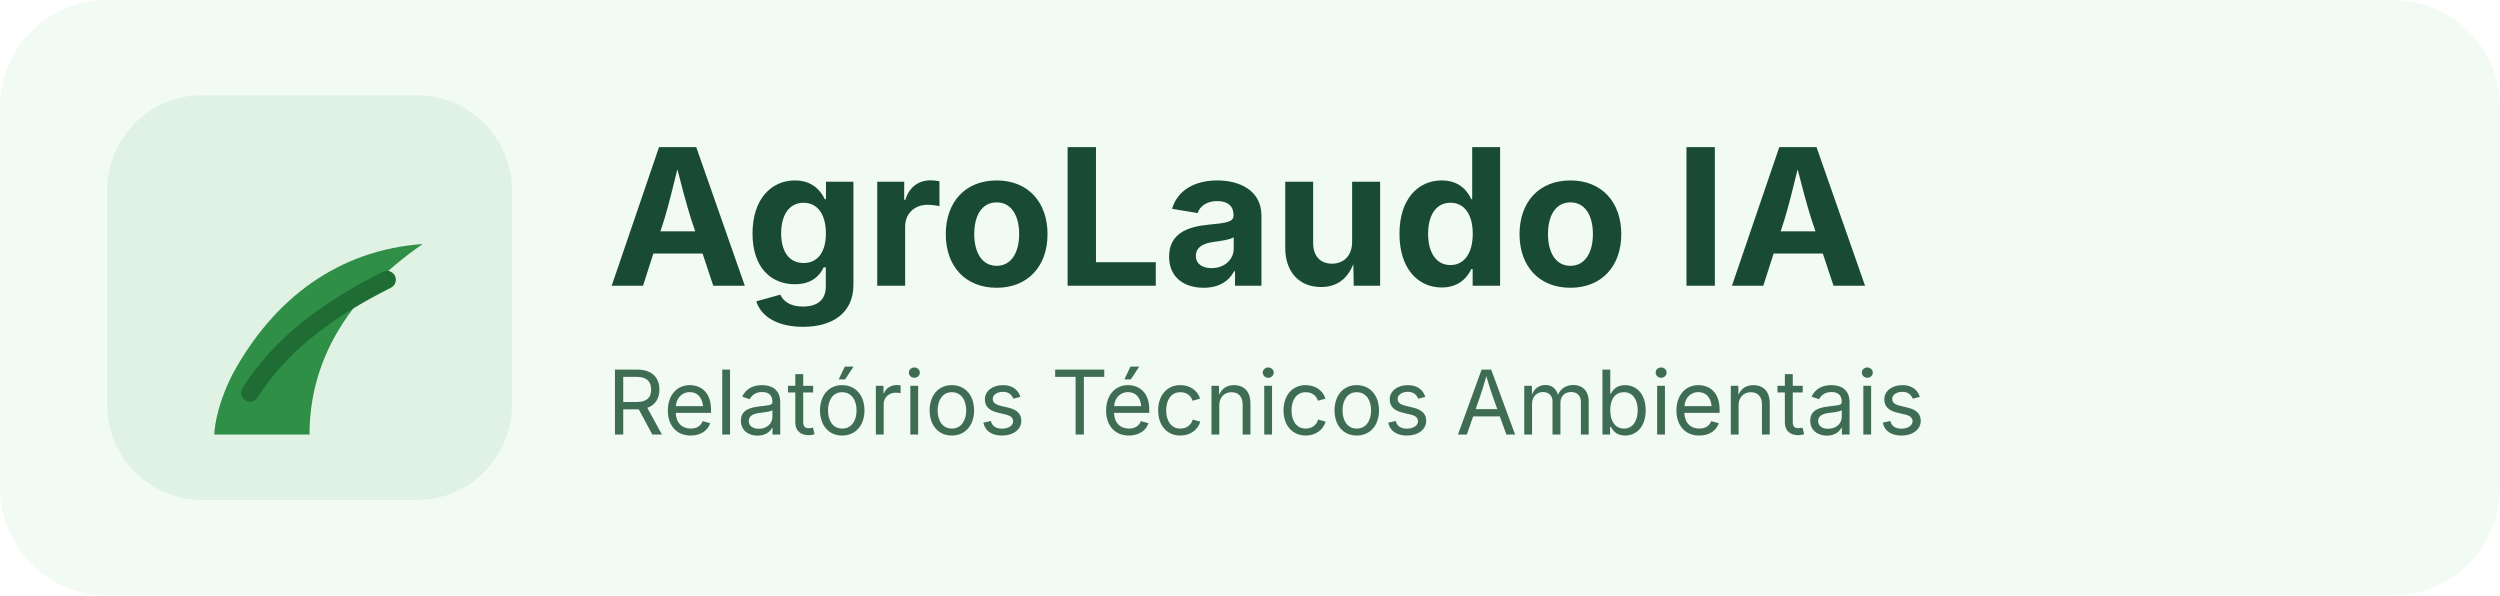
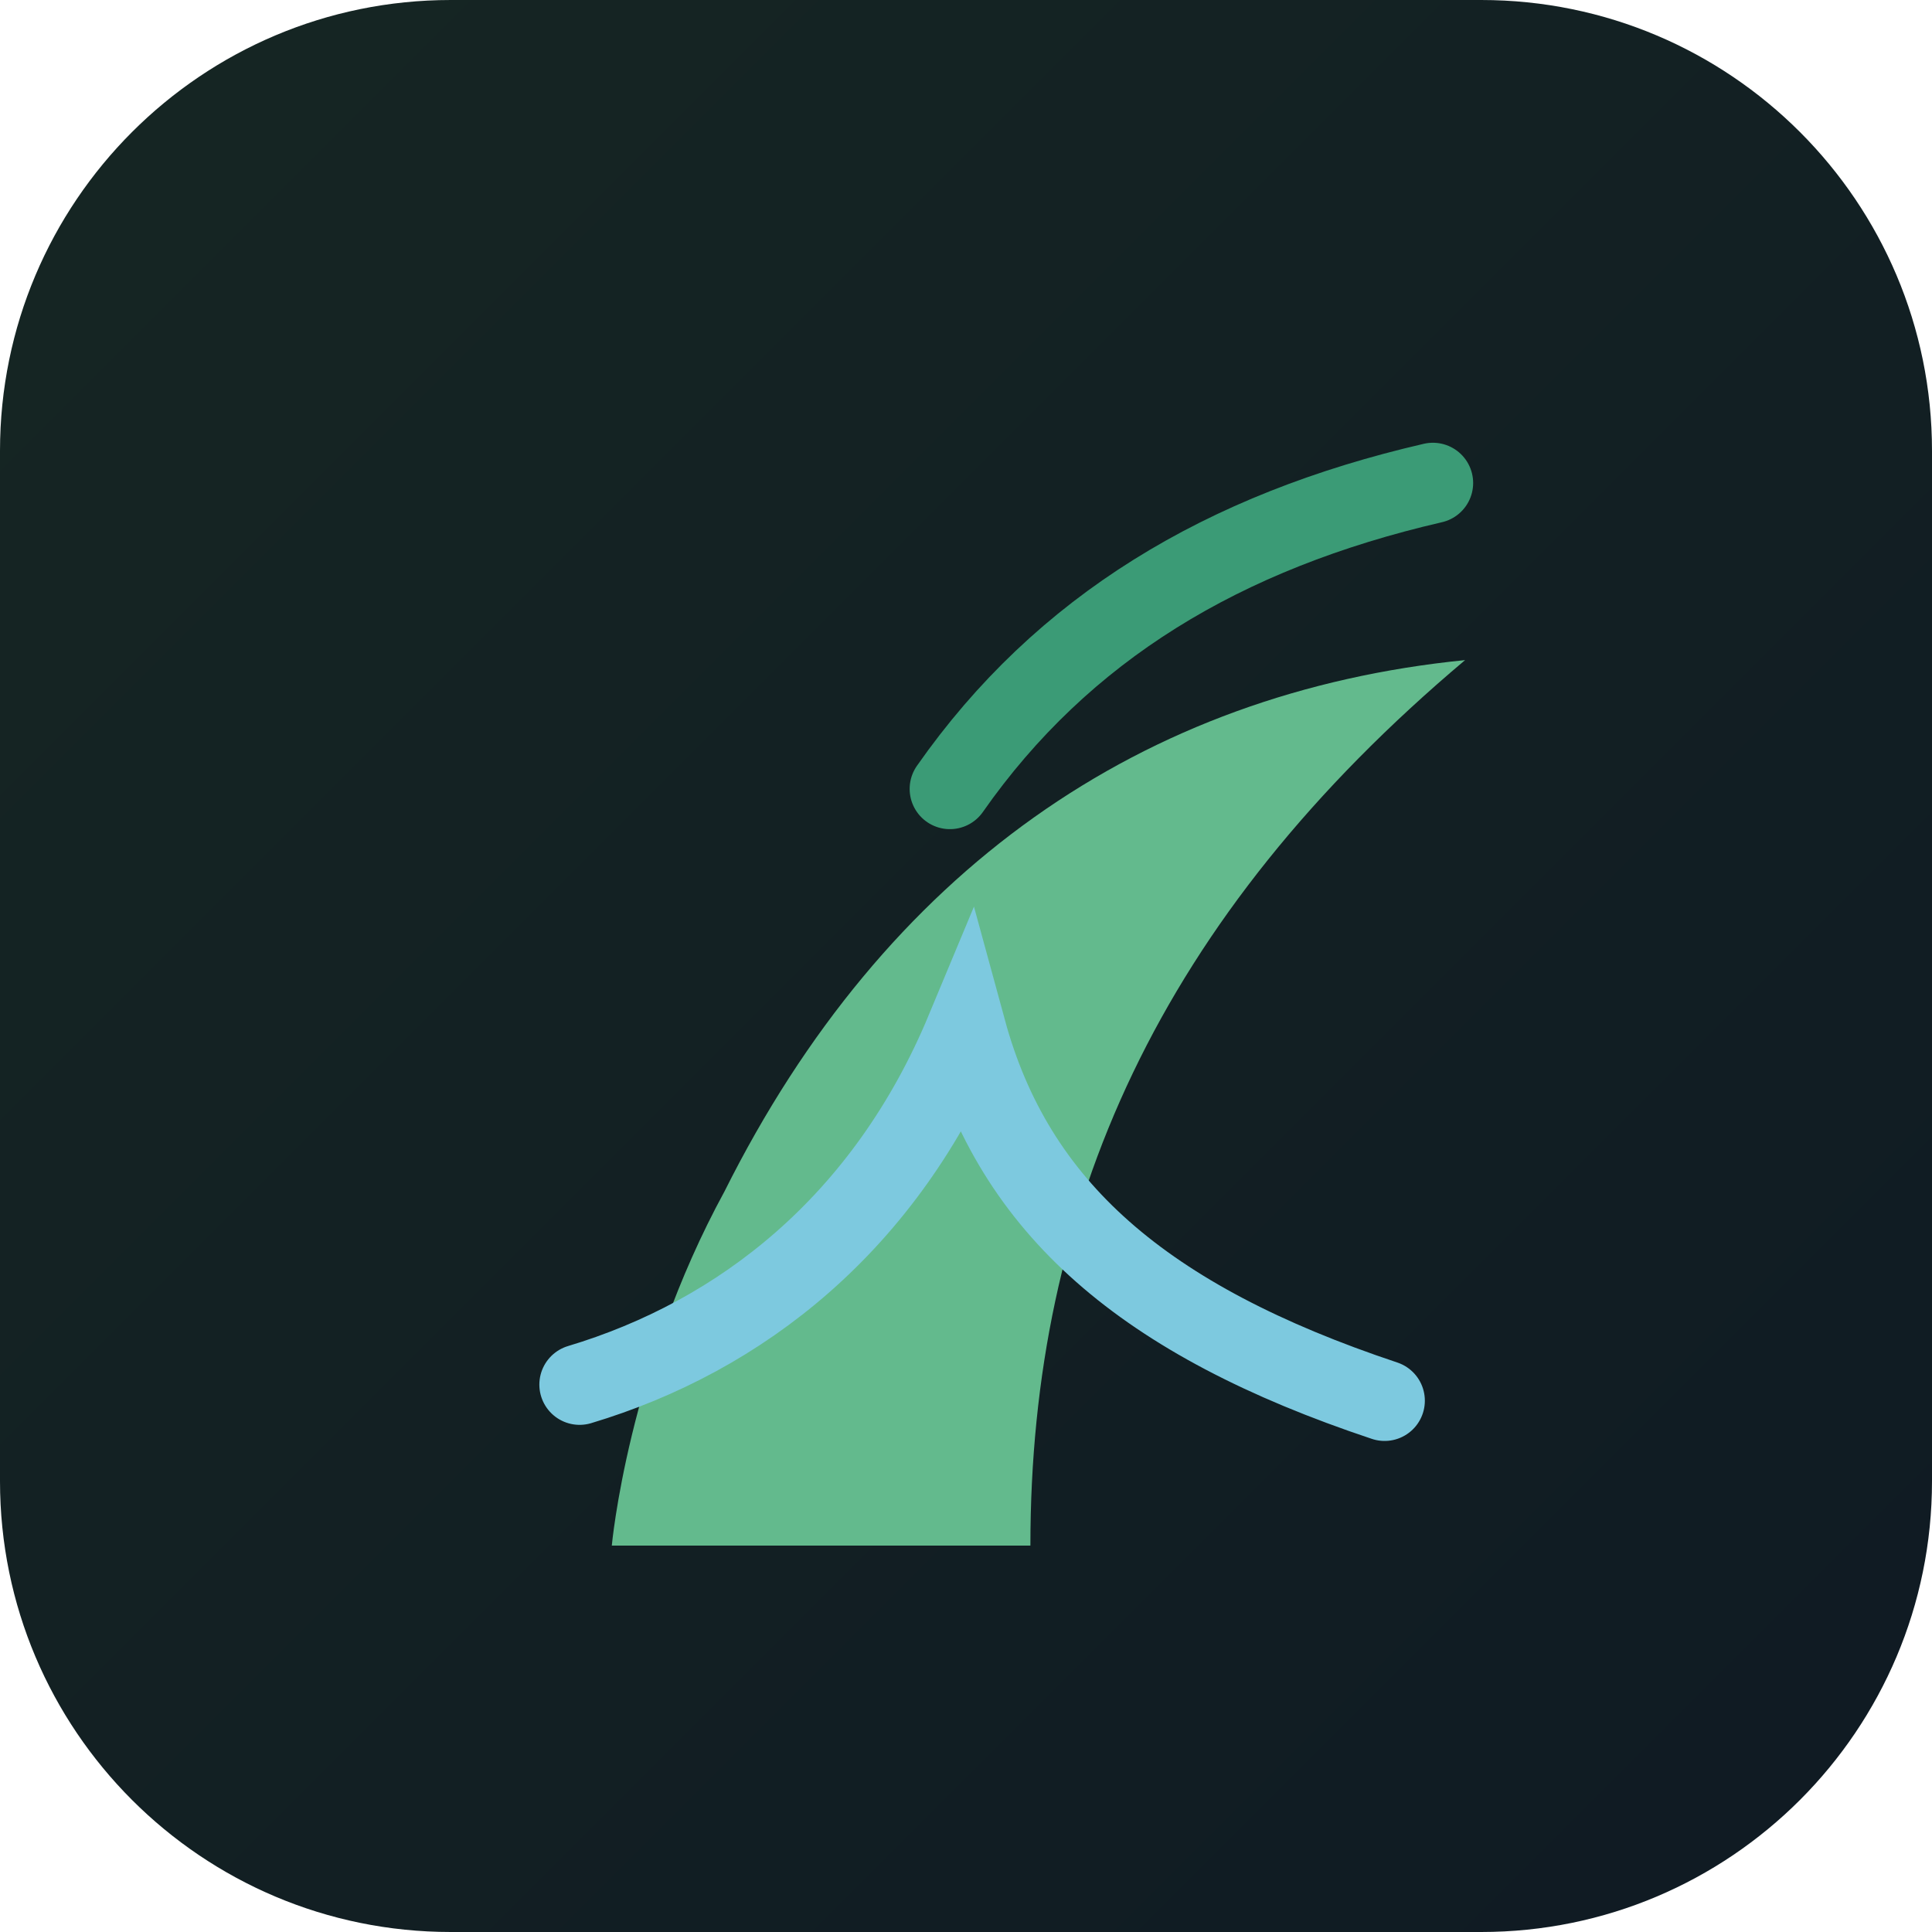
- <svg xmlns="http://www.w3.org/2000/svg" viewBox="0 0 420 100">
-   <rect width="420" height="100" rx="18" fill="#f1faf3" />
-   <g transform="translate(18,16)">
-     <rect width="68" height="68" rx="16" fill="#dff2e3" />
-     <path d="M34 57c0-12 6-23 19-32-14 1-25 9-32 22-3 6-3 10-3 10h16z" fill="#2f8f46" />
-     <path d="M24 50c5-8 13-14 23-19" stroke="#1f6d35" stroke-width="3" fill="none" stroke-linecap="round" />
-   </g>
-   <text x="102" y="48" fill="#184b31" font-family="Inter, Arial, sans-serif" font-size="32" font-weight="700">AgroLaudo IA</text>
-   <text x="102" y="73" fill="#3f6d54" font-family="Inter, Arial, sans-serif" font-size="15">Relatórios Técnicos Ambientais</text>
+ <svg xmlns="http://www.w3.org/2000/svg" viewBox="0 0 120 120" fill="none">
+   <defs>
+     <linearGradient id="bg" x1="0" y1="0" x2="1" y2="1">
+       <stop offset="0%" stop-color="#162623" />
+       <stop offset="100%" stop-color="#0f1a23" />
+     </linearGradient>
+   </defs>
+   <rect width="120" height="120" rx="28" fill="url(#bg)" />
+   <path d="M64 96c0-21 8-39 27-55-20 2-36 13-46 33-6 11-7 22-7 22h26z" fill="#63ba8d" />
+   <path d="M36 86c10-3 19-10 24-22 3 11 11 18 26 23" stroke="#7dc9df" stroke-width="5" stroke-linecap="round" />
+   <path d="M59 49c7-10 17-16 30-19" stroke="#3b9b76" stroke-width="5" stroke-linecap="round" />
</svg>
